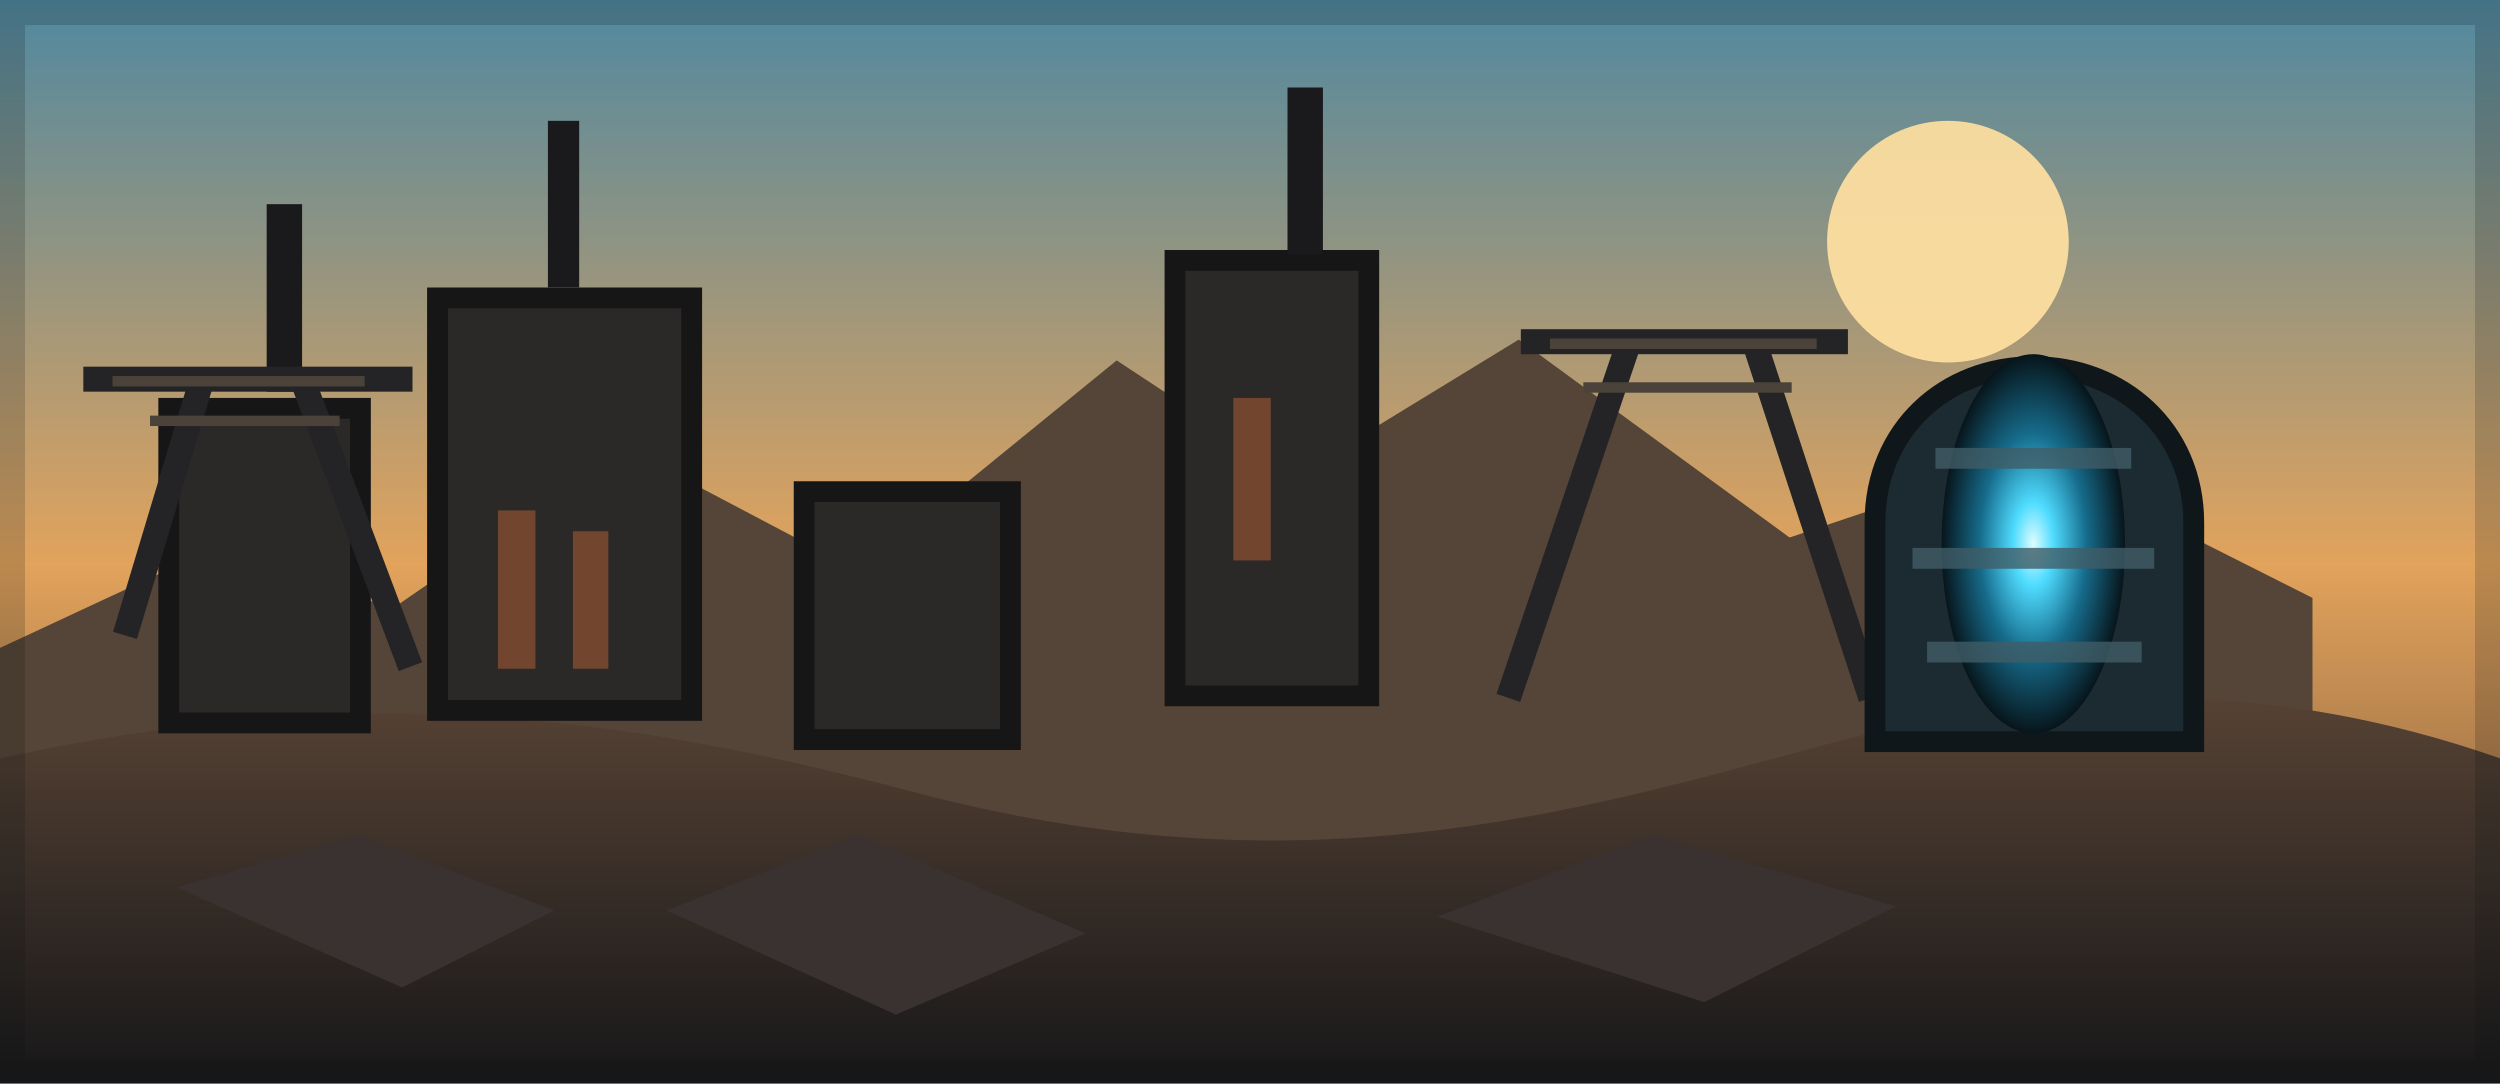
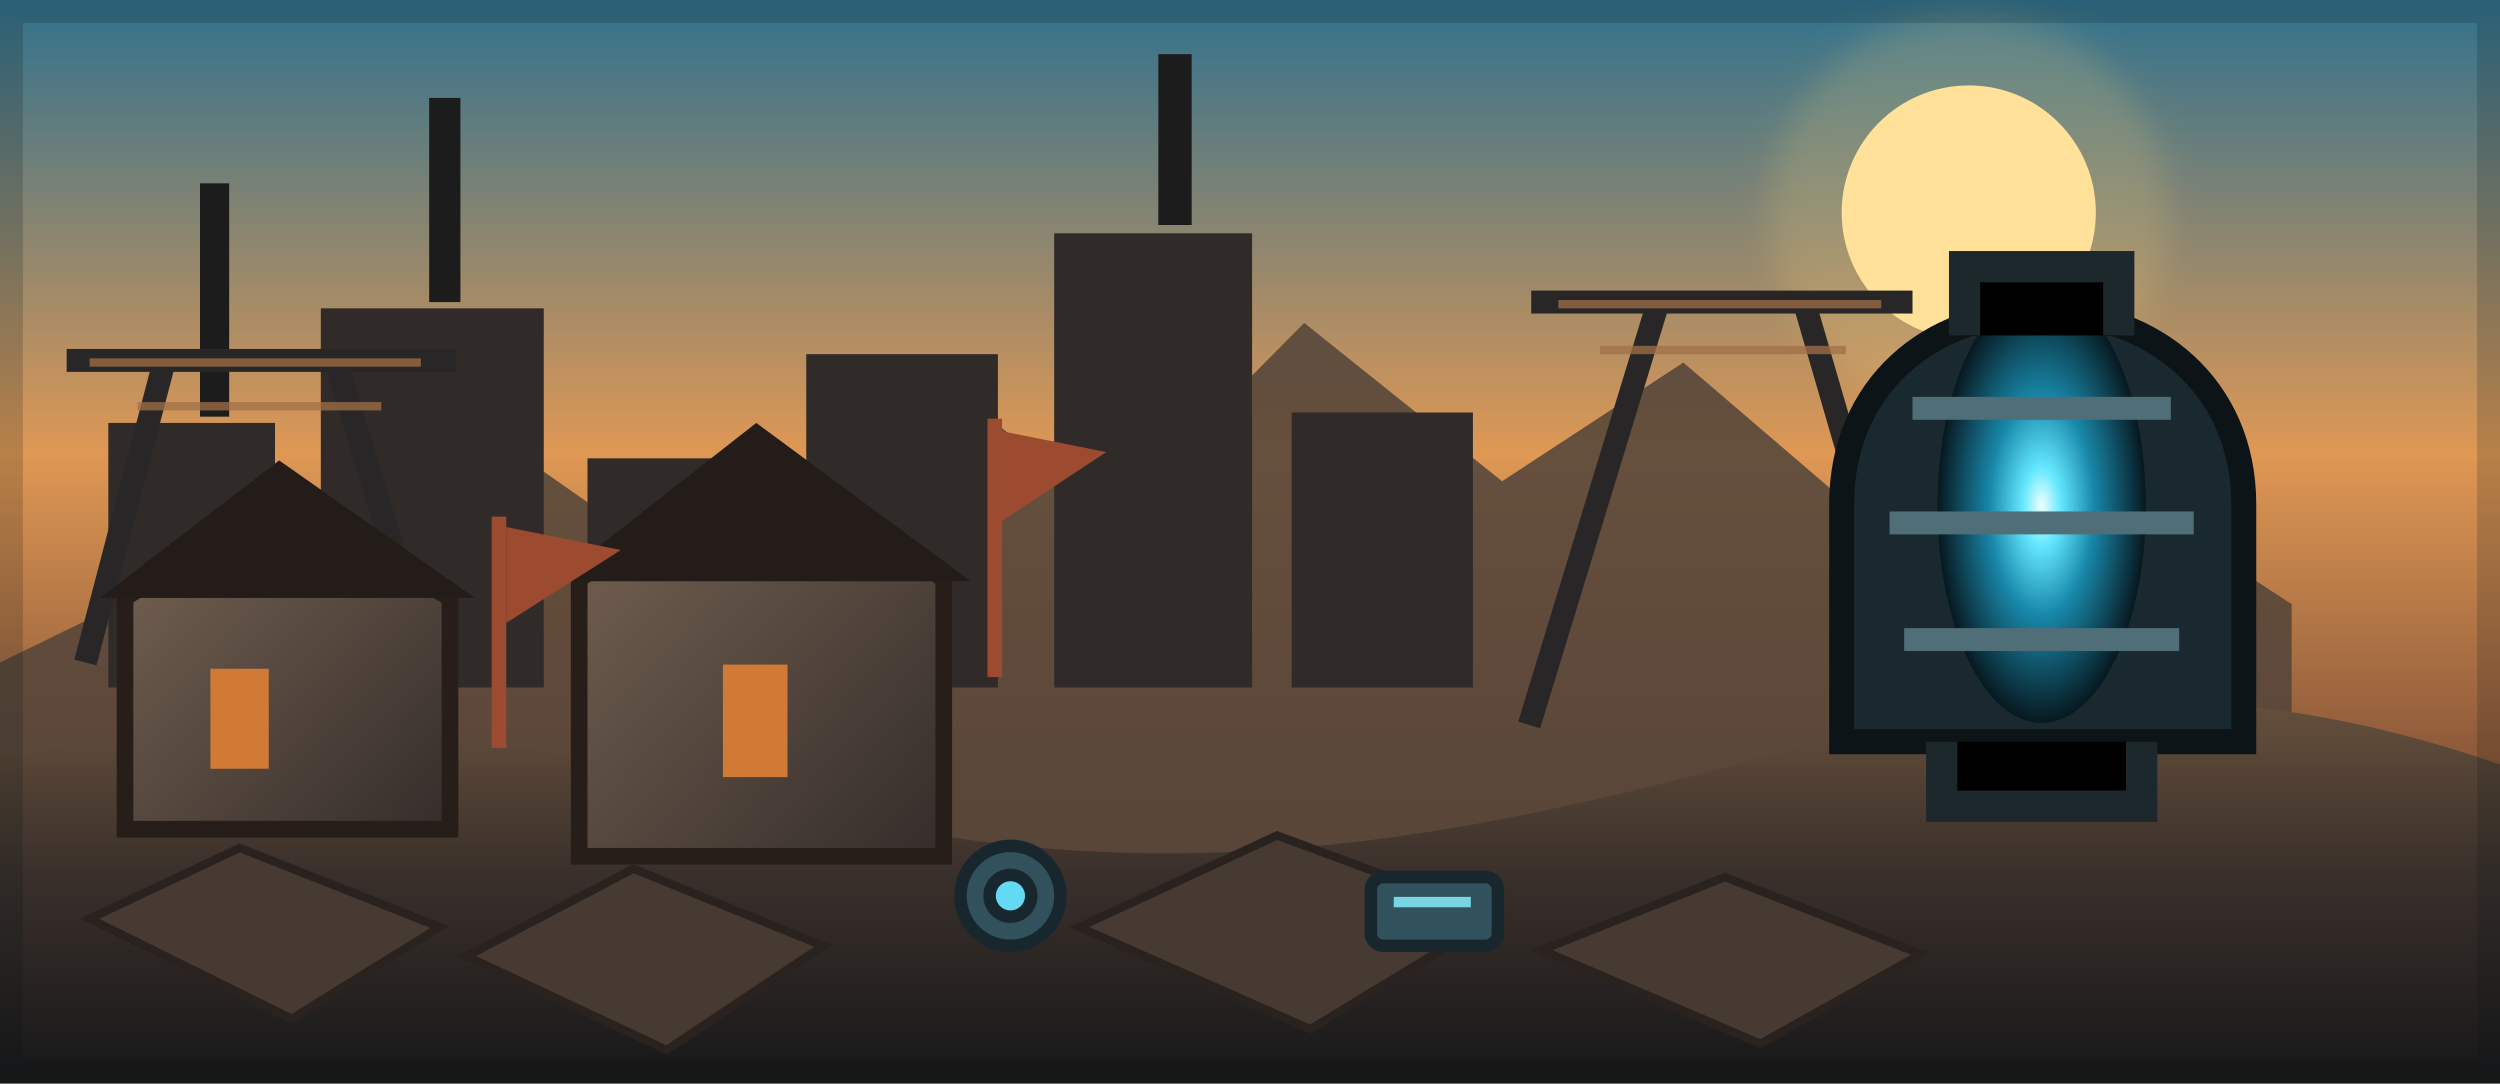
<svg xmlns="http://www.w3.org/2000/svg" viewBox="0 0 1200 520">
  <defs>
    <linearGradient id="sky" x1="0" y1="0" x2="0" y2="1">
-       <stop stop-color="#4f88a0" />
-       <stop offset=".52" stop-color="#e2a35c" />
-       <stop offset="1" stop-color="#5c4132" />
+       <stop stop-color="#2f718e" />
+       <stop offset=".42" stop-color="#df9854" />
+       <stop offset=".75" stop-color="#7d4d35" />
+       <stop offset="1" stop-color="#2b2625" />
    </linearGradient>
    <linearGradient id="ground" x1="0" y1="0" x2="0" y2="1">
-       <stop stop-color="#564234" />
+       <stop stop-color="#66503c" />
+       <stop offset=".45" stop-color="#3a302b" />
      <stop offset="1" stop-color="#171719" />
    </linearGradient>
-     <radialGradient id="glow">
-       <stop stop-color="#dffcff" />
-       <stop offset=".22" stop-color="#4fdcff" />
-       <stop offset=".58" stop-color="#166c8c" />
-       <stop offset="1" stop-color="#07151b" />
+     <linearGradient id="wall" x1="0" y1="0" x2="1" y2="1">
+       <stop stop-color="#786454" />
+       <stop offset="1" stop-color="#342d2a" />
+     </linearGradient>
+     <radialGradient id="reactor">
+       <stop stop-color="#efffff" />
+       <stop offset=".18" stop-color="#65e8ff" />
+       <stop offset=".5" stop-color="#1888aa" />
+       <stop offset="1" stop-color="#07181f" />
    </radialGradient>
+     <filter id="soft">
+       <feGaussianBlur stdDeviation="8" />
+     </filter>
  </defs>
  <rect width="1200" height="520" fill="url(#sky)" />
-   <circle cx="935" cy="116" r="58" fill="#ffe0a1" opacity=".92" />
-   <path d="M0 311 88 270l102 21 110-76 112 59 124-101 85 56 108-66 130 95 116-39 135 68v223H0z" fill="#554538" />
-   <path d="M0 364c178-39 304-19 438 16 184 49 314 11 436-22 118-32 220-31 326 6v156H0z" fill="url(#ground)" />
-   <g fill="#2b2928" stroke="#171617" stroke-width="10">
-     <path d="M81 347v-151h92v151z" />
-     <path d="M210 341v-198h122v198z" />
-     <path d="M386 355v-119h99v119z" />
-     <path d="M564 334v-209h93v209z" />
+   <circle cx="945" cy="102" r="61" fill="#ffe3a0" />
+   <circle cx="945" cy="102" r="96" fill="#ffd77c" opacity=".18" filter="url(#soft)" />
+   <path d="M0 318 80 279l91 20 88-74 83 58 103-105 90 69 91-92 95 76 87-57 91 78 92-33 109 71v210H0z" fill="#55453a" opacity=".88" />
+   <g fill="#302b29">
+     <path d="M52 330V203h80v127z" />
+     <path d="M154 330V148h107v182z" />
+     <path d="M282 330V220h78v110z" />
+     <path d="M387 330V170h92v160z" />
+     <path d="M506 330V112h95v218z" />
+     <path d="M620 330V198h87v132z" />
  </g>
-   <g fill="#1a1a1c">
-     <path d="M100 188h28v-90h17v90z" />
-     <path d="M239 138h24V58h15v80z" />
-     <path d="M592 122h26V42h17v80z" />
+   <g fill="#1d1c1d">
+     <path d="M78 200h18V88h14v112z" />
+     <path d="M183 145h23V47h15v98z" />
+     <path d="M536 108h20V26h16v82z" />
  </g>
-   <g stroke="#242326" stroke-width="12" fill="none">
-     <path d="M40 182h158M97 182 60 305M145 182l52 138" />
-     <path d="M730 164h157M782 164l-58 171M842 164l56 171" />
+   <g stroke="#282627" stroke-width="11" fill="none">
+     <path d="M32 173h187M79 173 41 318M161 173l51 167M735 145h183M796 145l-62 203M866 145l59 203" />
  </g>
-   <g stroke="#4b4339" stroke-width="5" fill="none">
-     <path d="M54 183h121M744 165h128" />
-     <path d="M72 202h91M760 186h100" />
+   <g stroke="#a16f48" stroke-width="4" fill="none" opacity=".75">
+     <path d="M43 174h159M748 146h155" />
+     <path d="M66 195h117M768 168h118" />
  </g>
-   <g transform="translate(900 188)">
-     <path d="M0 168V63c0-45 34-75 76-75s77 30 77 75v105z" fill="#1c2a31" stroke="#0f171a" stroke-width="10" />
-     <ellipse cx="76" cy="73" rx="44" ry="91" fill="url(#glow)" />
-     <path d="M18 80h116M29 32h94M25 125h103" stroke="#405c66" stroke-width="10" opacity=".8" />
+   <path d="M0 364c137-29 255-10 388 24 181 46 331 10 475-29 128-35 234-28 337 8v153H0z" fill="url(#ground)" />
+   <g stroke="#271e19" stroke-width="8" fill="url(#wall)">
+     <path d="M60 398v-111l73-47 83 47v111z" />
+     <path d="M278 411v-133l85-58 90 58v133z" />
  </g>
-   <g fill="#393230">
-     <path d="m85 426 87-25 94 36-73 37z" />
-     <path d="m320 437 92-36 109 47-91 39z" />
-     <path d="m690 440 103-39 117 34-92 46z" />
+   <g fill="#d07a36">
+     <rect x="101" y="321" width="28" height="48" />
+     <rect x="347" y="319" width="31" height="54" />
  </g>
-   <g fill="#ab5c33" opacity=".55">
-     <rect x="239" y="245" width="18" height="76" />
-     <rect x="275" y="255" width="17" height="66" />
-     <rect x="592" y="191" width="18" height="78" />
+   <g fill="#231c19">
+     <path d="m48 287 86-66 94 66z" />
+     <path d="m266 279 97-76 103 76z" />
  </g>
-   <rect width="1200" height="520" fill="none" stroke="#091013" stroke-width="24" opacity=".18" />
+   <g transform="translate(904 165)">
+     <path d="M-20 191V77c0-56 42-92 96-92s97 36 97 92v114z" fill="#1a292f" stroke="#0c1417" stroke-width="12" />
+     <ellipse cx="76" cy="78" rx="50" ry="104" fill="url(#reactor)" />
+     <path d="M3 86h146M14 31h124M10 142h132" stroke="#4f6e78" stroke-width="11" />
+     <path d="M39 -4v-33h74v33M28 191v31h96v-31" stroke="#1d282c" stroke-width="15" />
+   </g>
+   <g fill="#473a32" stroke="#2a221e" stroke-width="4">
+     <path d="m43 441 72-34 96 38-71 44z" />
+     <path d="m224 459 80-42 91 37-75 50z" />
+     <path d="m518 445 95-44 105 39-89 54z" />
+     <path d="m740 456 88-35 94 37-77 43z" />
+   </g>
+   <g fill="#31515d" stroke="#17272d" stroke-width="6">
+     <circle cx="485" cy="430" r="24" />
+     <circle cx="485" cy="430" r="10" fill="#64d9f3" />
+     <rect x="658" y="421" width="61" height="33" rx="6" />
+     <path d="M669 433h37" stroke="#79d4e4" stroke-width="5" />
+   </g>
+   <g fill="#9c4b31">
+     <path d="M236 248h7v111h-7z" />
+     <path d="m243 253 55 11-55 35z" />
+     <path d="M474 201h7v124h-7z" />
+     <path d="m481 207 50 10-50 33z" />
+   </g>
+   <rect width="1200" height="520" fill="none" stroke="#071013" stroke-width="22" opacity=".18" />
</svg>
